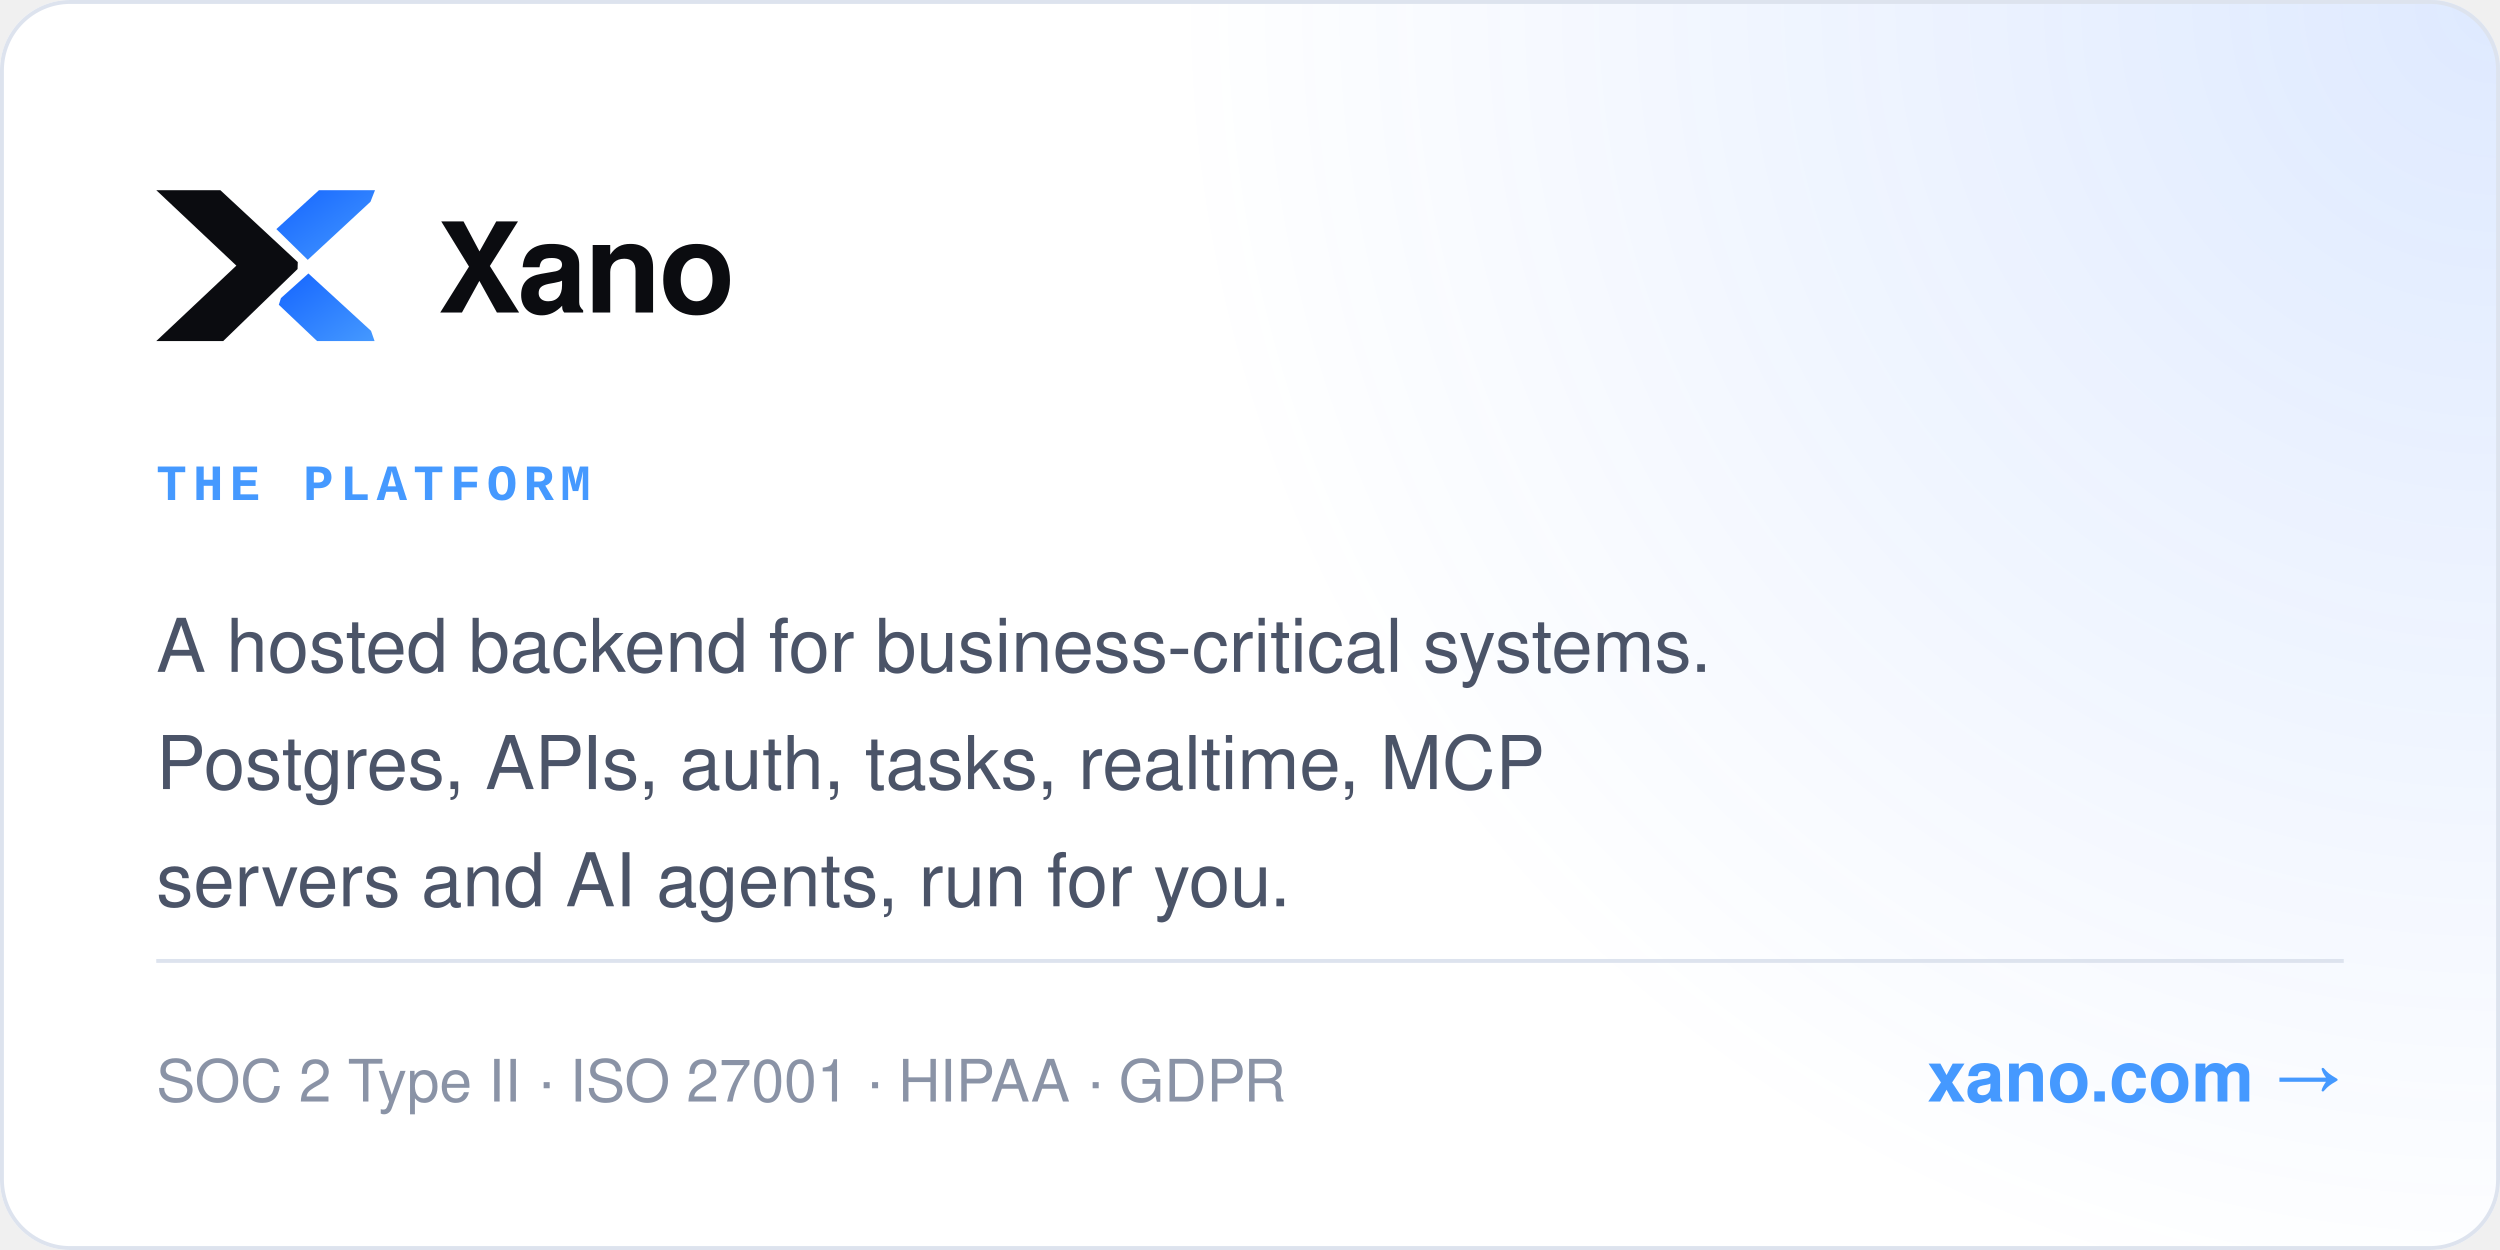
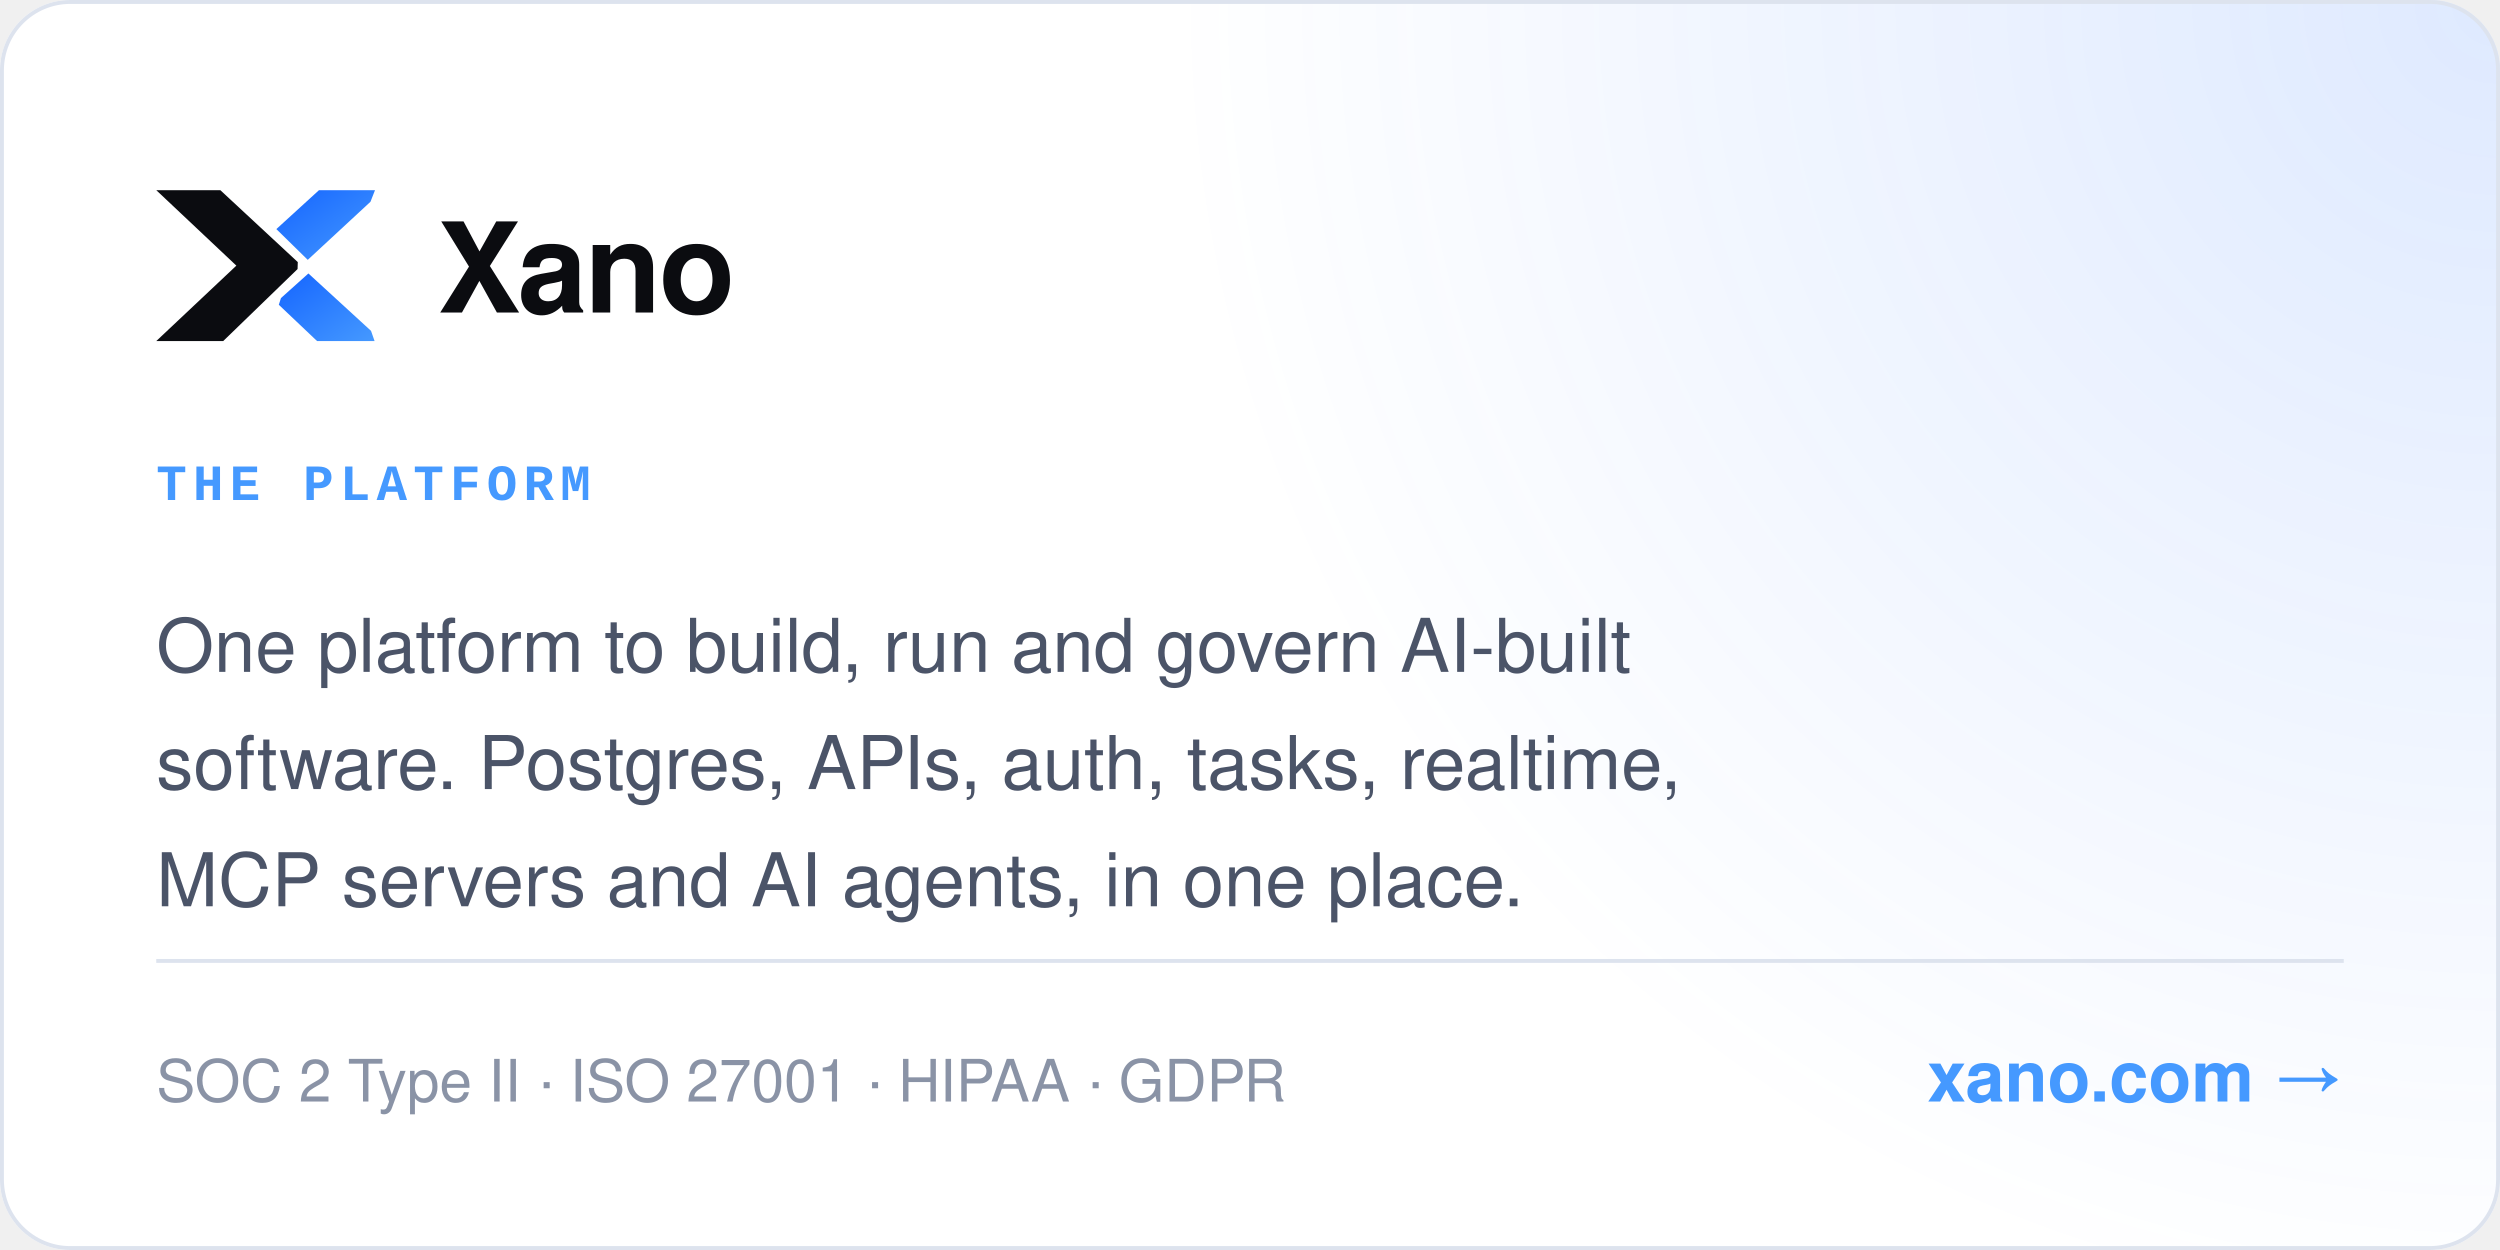
<svg xmlns="http://www.w3.org/2000/svg" width="640" height="320" viewBox="0 0 640 320" fill="none">
  <defs>
    <linearGradient id="blue" x1="0" y1="0" x2="1" y2="1">
      <stop offset="0" stop-color="#1565FF" />
      <stop offset="1" stop-color="#4599FF" />
    </linearGradient>
    <radialGradient id="glow" cx="0" cy="0" r="1" gradientUnits="userSpaceOnUse" gradientTransform="translate(640 0) rotate(135) scale(340)">
      <stop offset="0" stop-color="#1565FF" stop-opacity="0.14" />
      <stop offset="1" stop-color="#1565FF" stop-opacity="0" />
    </radialGradient>
    <clipPath id="frame">
      <rect width="640" height="320" rx="18" />
    </clipPath>
  </defs>
  <g clip-path="url(#frame)">
    <rect width="640" height="320" fill="#FFFFFF" />
    <rect width="640" height="320" fill="url(#glow)" />
  </g>
  <rect x="0.5" y="0.5" width="639" height="319" rx="17.5" stroke="#DDE3EE" />
  <g transform="translate(40 40)">
    <g transform="translate(0 0) scale(0.56)">
      <path d="M0.010,15.510L29.298,15.510L64.700,48.383L64.604,51.567L30.601,84.490L0.000,84.490L36.622,50.003Z" fill="#0B0C10" />
      <path d="M69.555,53.580L98.182,79.819L99.806,84.490L73.522,84.490L56.031,67.900L57.009,64.834Z" fill="url(#blue)" />
      <path d="M74.391,15.510L100.000,15.510L97.932,20.805L69.255,47.365L54.904,33.298Z" fill="url(#blue)" />
    </g>
  </g>
  <text x="40" y="128" font-family="ui-monospace, SFMono-Regular, 'SF Mono', Menlo, Consolas, 'Liberation Mono', monospace" font-size="13" font-weight="600" letter-spacing="1.6" fill="#4599FF">THE PLATFORM</text>
  <text x="112" y="80" font-family="-apple-system, BlinkMacSystemFont, 'Segoe UI', 'Helvetica Neue', Helvetica, Arial, sans-serif" font-size="32" font-weight="800" letter-spacing="-0.6" fill="#0B0C10">Xano</text>
  <text font-family="-apple-system, BlinkMacSystemFont, 'Segoe UI', 'Helvetica Neue', Helvetica, Arial, sans-serif" font-size="19" fill="#4B5468">
-     <tspan x="40" y="172">A hosted backend for business-critical systems.</tspan>
-     <tspan x="40" y="202">Postgres, APIs, auth, tasks, realtime, MCP</tspan>
-     <tspan x="40" y="232">servers and AI agents, run for you.</tspan>
+     <tspan x="40" y="172">One platform to build, run and govern AI-built</tspan>
+     <tspan x="40" y="202">software. Postgres, APIs, auth, tasks, realtime,</tspan>
+     <tspan x="40" y="232">MCP servers and AI agents, in one place.</tspan>
  </text>
  <path d="M40 246H600" stroke="#DDE3EE" />
  <text x="40" y="282" font-family="-apple-system, BlinkMacSystemFont, 'Segoe UI', 'Helvetica Neue', Helvetica, Arial, sans-serif" font-size="15" fill="#8A93A6">SOC 2 Type II · ISO 27001 · HIPAA · GDPR</text>
  <text x="600" y="282" text-anchor="end" font-family="-apple-system, BlinkMacSystemFont, 'Segoe UI', 'Helvetica Neue', Helvetica, Arial, sans-serif" font-size="18" font-weight="600" fill="#4599FF">xano.com →</text>
</svg>
